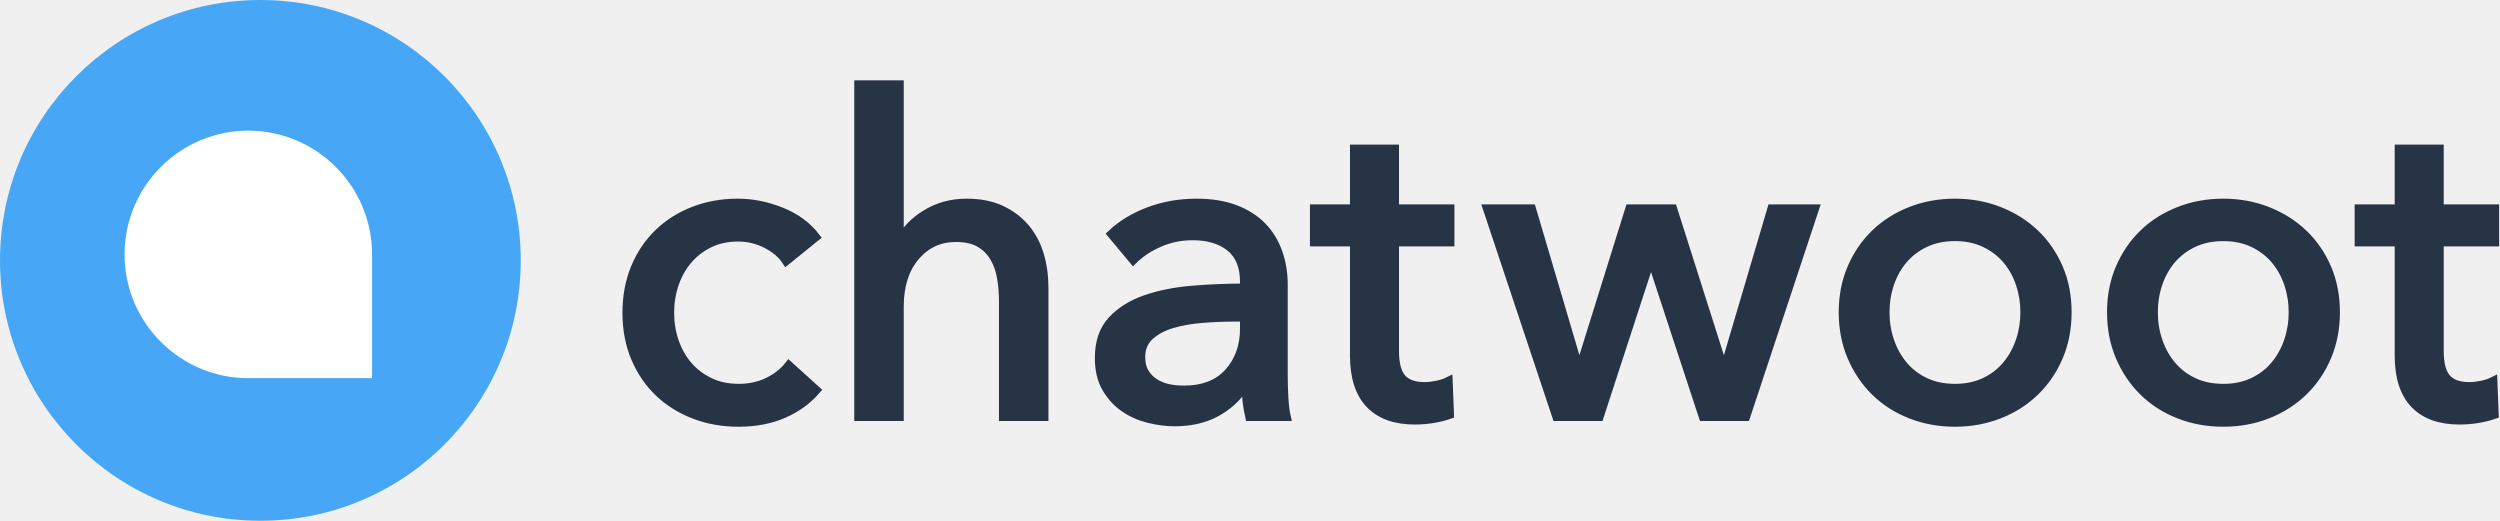
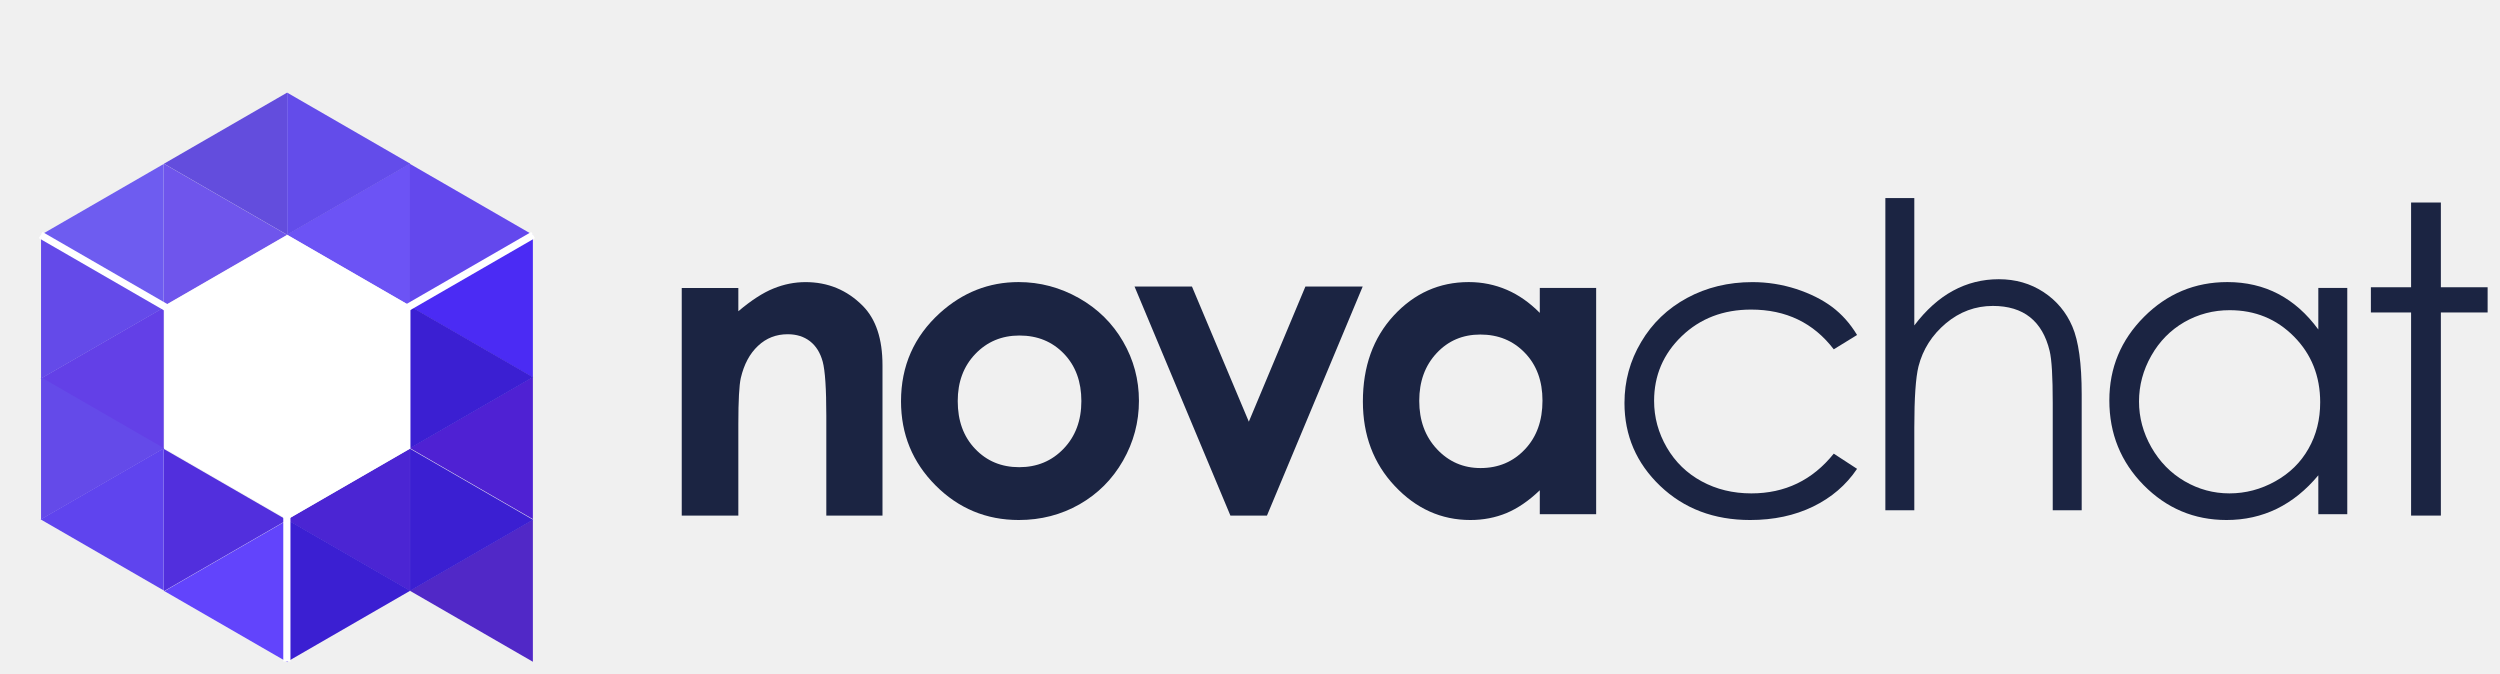
- <svg xmlns="http://www.w3.org/2000/svg" width="2458px" height="512px" viewBox="0 0 2458 512" version="1.1">
-   <g id="Logo" stroke="none" stroke-width="1" fill="none" fill-rule="evenodd">
-     <g id="on_white" fill-rule="nonzero">
-       <g id="woot-log">
-         <circle id="Oval" fill="#47A7F6" cx="256" cy="256" r="256" />
-         <path d="M362.808,368.808 L244.123,368.808 C178.699,368.808 125.457,315.562 125.457,250.122 C125.457,184.703 178.699,131.457 244.124,131.457 C309.565,131.457 362.808,184.703 362.808,250.122 L362.808,368.808 Z" id="Fill-1" stroke="#FFFFFF" stroke-width="6" fill="#FFFFFF" />
-       </g>
-       <path d="M772.982,256.848 C768.658,250.217 762.171,244.667 753.522,240.198 C744.872,235.73 735.647,233.495 725.844,233.495 C715.177,233.495 705.735,235.513 697.518,239.55 C689.302,243.586 682.31,248.992 676.544,255.767 C670.778,262.542 666.381,270.398 663.354,279.336 C660.327,288.273 658.813,297.643 658.813,307.446 C658.813,317.248 660.327,326.618 663.354,335.555 C666.381,344.493 670.778,352.349 676.544,359.124 C682.31,365.899 689.374,371.305 697.735,375.341 C706.095,379.378 715.609,381.396 726.277,381.396 C736.656,381.396 746.098,379.378 754.603,375.341 C763.108,371.305 770.099,365.827 775.577,358.908 L802.822,383.558 C794.173,393.649 783.361,401.505 770.387,407.127 C757.414,412.749 742.71,415.56 726.277,415.56 C710.42,415.56 695.789,412.965 682.382,407.776 C668.976,402.586 657.372,395.307 647.569,385.937 C637.767,376.567 630.055,365.251 624.433,351.989 C618.811,338.727 616,323.879 616,307.446 C616,291.3 618.739,276.597 624.217,263.335 C629.695,250.073 637.335,238.685 647.137,229.171 C656.939,219.657 668.544,212.305 681.95,207.115 C695.356,201.926 709.843,199.331 725.412,199.331 C739.827,199.331 754.17,202.214 768.441,207.98 C782.713,213.746 794.028,222.107 802.389,233.063 L772.982,256.848 Z M885.421,236.09 C890.322,225.999 898.683,217.35 910.504,210.143 C922.324,202.935 935.586,199.331 950.29,199.331 C963.552,199.331 974.94,201.565 984.454,206.034 C993.968,210.503 1001.896,216.485 1008.239,223.981 C1014.582,231.477 1019.267,240.27 1022.294,250.361 C1025.321,260.452 1026.835,271.263 1026.835,282.795 L1026.835,409.938 L986.184,409.938 L986.184,296.634 C986.184,288.273 985.535,280.345 984.238,272.849 C982.94,265.353 980.562,258.722 977.102,252.956 C973.643,247.19 968.958,242.577 963.047,239.117 C957.137,235.658 949.425,233.928 939.911,233.928 C923.766,233.928 910.504,240.054 900.125,252.307 C889.746,264.56 884.556,280.921 884.556,301.391 L884.556,409.938 L843.905,409.938 L843.905,83 L884.556,83 L884.556,236.09 L885.421,236.09 Z M1223.171,277.174 C1223.171,261.893 1218.558,250.577 1209.332,243.226 C1200.106,235.874 1187.853,232.198 1172.573,232.198 C1161.041,232.198 1150.157,234.432 1139.923,238.901 C1129.688,243.37 1121.111,249.064 1114.191,255.983 L1092.568,230.036 C1102.659,220.522 1114.984,213.026 1129.544,207.548 C1144.103,202.07 1159.743,199.331 1176.465,199.331 C1191.169,199.331 1203.926,201.421 1214.738,205.602 C1225.549,209.782 1234.415,215.476 1241.334,222.684 C1248.253,229.892 1253.443,238.396 1256.902,248.199 C1260.362,258.001 1262.092,268.524 1262.092,279.768 L1262.092,369.287 C1262.092,376.206 1262.308,383.486 1262.741,391.126 C1263.173,398.766 1263.966,405.037 1265.119,409.938 L1228.36,409.938 C1226.054,400.136 1224.9,390.333 1224.9,380.531 L1223.603,380.531 C1216.107,391.487 1206.665,399.991 1195.277,406.046 C1183.889,412.1 1170.411,415.128 1154.842,415.128 C1146.77,415.128 1138.337,414.046 1129.544,411.884 C1120.75,409.722 1112.75,406.19 1105.542,401.289 C1098.334,396.388 1092.352,389.901 1087.595,381.828 C1082.838,373.756 1080.46,363.809 1080.46,351.989 C1080.46,336.42 1084.64,324.095 1093.001,315.014 C1101.362,305.932 1112.317,299.013 1125.868,294.256 C1139.418,289.499 1154.698,286.399 1171.708,284.958 C1188.718,283.516 1205.872,282.795 1223.171,282.795 L1223.171,277.174 Z M1213.224,312.203 C1203.133,312.203 1192.682,312.635 1181.871,313.5 C1171.059,314.365 1161.257,316.095 1152.464,318.689 C1143.67,321.284 1136.391,325.176 1130.625,330.366 C1124.859,335.555 1121.976,342.475 1121.976,351.124 C1121.976,357.178 1123.201,362.224 1125.651,366.26 C1128.102,370.296 1131.345,373.612 1135.382,376.206 C1139.418,378.801 1143.887,380.603 1148.788,381.612 C1153.689,382.621 1158.734,383.126 1163.924,383.126 C1182.952,383.126 1197.584,377.432 1207.818,366.044 C1218.053,354.655 1223.171,340.312 1223.171,323.014 L1223.171,312.203 L1213.224,312.203 Z M1425.993,238.252 L1371.504,238.252 L1371.504,345.069 C1371.504,357.467 1373.81,366.332 1378.423,371.666 C1383.036,376.999 1390.388,379.666 1400.478,379.666 C1404.226,379.666 1408.263,379.234 1412.587,378.369 C1416.912,377.504 1420.804,376.206 1424.264,374.477 L1425.561,407.776 C1420.66,409.506 1415.254,410.875 1409.344,411.884 C1403.433,412.893 1397.307,413.398 1390.964,413.398 C1371.648,413.398 1356.872,408.064 1346.637,397.397 C1336.402,386.729 1331.285,370.729 1331.285,349.394 L1331.285,238.252 L1291.931,238.252 L1291.931,204.953 L1331.285,204.953 L1331.285,146.139 L1371.504,146.139 L1371.504,204.953 L1425.993,204.953 L1425.993,238.252 Z M1506.078,204.953 L1552.351,361.503 L1553.216,361.503 L1602.083,204.953 L1644.897,204.953 L1694.629,361.503 L1695.494,361.503 L1741.767,204.953 L1784.581,204.953 L1716.685,409.938 L1674.304,409.938 L1623.706,255.983 L1622.841,255.983 L1572.676,409.938 L1530.295,409.938 L1461.967,204.953 L1506.078,204.953 Z M2032.811,307.013 C2032.811,322.87 2030,337.429 2024.378,350.691 C2018.756,363.953 2010.972,375.413 2001.026,385.072 C1991.079,394.73 1979.331,402.226 1965.78,407.56 C1952.23,412.893 1937.671,415.56 1922.102,415.56 C1906.534,415.56 1891.974,412.893 1878.424,407.56 C1864.873,402.226 1853.197,394.73 1843.395,385.072 C1833.592,375.413 1825.88,363.953 1820.258,350.691 C1814.636,337.429 1811.825,322.87 1811.825,307.013 C1811.825,291.156 1814.636,276.669 1820.258,263.551 C1825.88,250.433 1833.592,239.117 1843.395,229.603 C1853.197,220.089 1864.873,212.665 1878.424,207.332 C1891.974,201.998 1906.534,199.331 1922.102,199.331 C1937.671,199.331 1952.23,201.998 1965.78,207.332 C1979.331,212.665 1991.079,220.089 2001.026,229.603 C2010.972,239.117 2018.756,250.433 2024.378,263.551 C2030,276.669 2032.811,291.156 2032.811,307.013 Z M1990.43,307.013 C1990.43,297.211 1988.917,287.841 1985.89,278.903 C1982.862,269.966 1978.466,262.11 1972.7,255.334 C1966.934,248.559 1959.798,243.154 1951.293,239.117 C1942.788,235.081 1933.058,233.063 1922.102,233.063 C1911.146,233.063 1901.416,235.081 1892.911,239.117 C1884.406,243.154 1877.271,248.559 1871.505,255.334 C1865.738,262.11 1861.342,269.966 1858.315,278.903 C1855.287,287.841 1853.774,297.211 1853.774,307.013 C1853.774,316.816 1855.287,326.185 1858.315,335.123 C1861.342,344.06 1865.738,351.989 1871.505,358.908 C1877.271,365.827 1884.406,371.305 1892.911,375.341 C1901.416,379.378 1911.146,381.396 1922.102,381.396 C1933.058,381.396 1942.788,379.378 1951.293,375.341 C1959.798,371.305 1966.934,365.827 1972.7,358.908 C1978.466,351.989 1982.862,344.06 1985.89,335.123 C1988.917,326.185 1990.43,316.816 1990.43,307.013 Z M2296.611,307.013 C2296.611,322.87 2293.8,337.429 2288.178,350.691 C2282.556,363.953 2274.771,375.413 2264.825,385.072 C2254.878,394.73 2243.13,402.226 2229.58,407.56 C2216.029,412.893 2201.47,415.56 2185.901,415.56 C2170.333,415.56 2155.774,412.893 2142.223,407.56 C2128.673,402.226 2116.996,394.73 2107.194,385.072 C2097.392,375.413 2089.68,363.953 2084.058,350.691 C2078.436,337.429 2075.625,322.87 2075.625,307.013 C2075.625,291.156 2078.436,276.669 2084.058,263.551 C2089.68,250.433 2097.392,239.117 2107.194,229.603 C2116.996,220.089 2128.673,212.665 2142.223,207.332 C2155.774,201.998 2170.333,199.331 2185.901,199.331 C2201.47,199.331 2216.029,201.998 2229.58,207.332 C2243.13,212.665 2254.878,220.089 2264.825,229.603 C2274.771,239.117 2282.556,250.433 2288.178,263.551 C2293.8,276.669 2296.611,291.156 2296.611,307.013 Z M2254.23,307.013 C2254.23,297.211 2252.716,287.841 2249.689,278.903 C2246.662,269.966 2242.265,262.11 2236.499,255.334 C2230.733,248.559 2223.597,243.154 2215.092,239.117 C2206.587,235.081 2196.857,233.063 2185.901,233.063 C2174.946,233.063 2165.215,235.081 2156.71,239.117 C2148.205,243.154 2141.07,248.559 2135.304,255.334 C2129.538,262.11 2125.141,269.966 2122.114,278.903 C2119.087,287.841 2117.573,297.211 2117.573,307.013 C2117.573,316.816 2119.087,326.185 2122.114,335.123 C2125.141,344.06 2129.538,351.989 2135.304,358.908 C2141.07,365.827 2148.205,371.305 2156.71,375.341 C2165.215,379.378 2174.946,381.396 2185.901,381.396 C2196.857,381.396 2206.587,379.378 2215.092,375.341 C2223.597,371.305 2230.733,365.827 2236.499,358.908 C2242.265,351.989 2246.662,344.06 2249.689,335.123 C2252.716,326.185 2254.23,316.816 2254.23,307.013 Z M2453.16,238.252 L2398.671,238.252 L2398.671,345.069 C2398.671,357.467 2400.977,366.332 2405.59,371.666 C2410.203,376.999 2417.554,379.666 2427.645,379.666 C2431.393,379.666 2435.429,379.234 2439.754,378.369 C2444.079,377.504 2447.971,376.206 2451.43,374.477 L2452.728,407.776 C2447.827,409.506 2442.421,410.875 2436.511,411.884 C2430.6,412.893 2424.474,413.398 2418.131,413.398 C2398.815,413.398 2384.039,408.064 2373.804,397.397 C2363.569,386.729 2358.452,370.729 2358.452,349.394 L2358.452,238.252 L2319.098,238.252 L2319.098,204.953 L2358.452,204.953 L2358.452,146.139 L2398.671,146.139 L2398.671,204.953 L2453.16,204.953 L2453.16,238.252 Z" id="chatwoot" stroke="#273445" stroke-width="8" fill="#273444" />
-     </g>
-   </g>
+ <svg xmlns="http://www.w3.org/2000/svg" width="2787" height="751" viewBox="0 0 2787 751" fill="none">
+   <path fill-rule="evenodd" clip-rule="evenodd" d="M45.3 262L182.55 182.759L182.55 341.241L45.3 262Z" fill="#6E5CF0" />
+   <path fill-rule="evenodd" clip-rule="evenodd" d="M45.3 422L182.55 342.759L182.55 501.241L45.3 422Z" fill="#6340E7" />
+   <path fill-rule="evenodd" clip-rule="evenodd" d="M320 261.8L182.75 341.041L182.75 182.558L320 261.8Z" fill="#6F55EC" />
+   <path fill-rule="evenodd" clip-rule="evenodd" d="M183 342.8L45.75 422.041L45.75 263.558L183 342.8Z" fill="#644AE9" />
+   <path fill-rule="evenodd" clip-rule="evenodd" d="M183 499.8L45.75 579.041L45.75 420.558L183 499.8Z" fill="#644AE9" />
+   <path fill-rule="evenodd" clip-rule="evenodd" d="M320 579.8L182.75 659.041L182.75 500.558L320 579.8Z" fill="#522FDD" />
+   <path fill-rule="evenodd" clip-rule="evenodd" d="M182.8 182.5L320.05 103.259V261.741L182.8 182.5Z" fill="#634DDD" />
+   <path fill-rule="evenodd" clip-rule="evenodd" d="M319.8 261.5L457.05 182.259V340.741L319.8 261.5Z" fill="#6C53F5" />
+   <path fill-rule="evenodd" clip-rule="evenodd" d="M456.8 341.5L594.05 262.259V420.741L456.8 341.5Z" fill="#4B2BF4" />
+   <path fill-rule="evenodd" clip-rule="evenodd" d="M456.8 499.5L594.05 420.259V578.741L456.8 499.5Z" fill="#4F21D3" />
+   <path fill-rule="evenodd" clip-rule="evenodd" d="M456.8 658.5L594.05 579.259V737.741L456.8 658.5Z" fill="#5128C7" />
+   <path fill-rule="evenodd" clip-rule="evenodd" d="M319.8 579.5L457.05 500.259V658.741L319.8 579.5Z" fill="#4B25D3" />
+   <path fill-rule="evenodd" clip-rule="evenodd" d="M457.35 182.5L320.1 261.741L320.1 103.259L457.35 182.5Z" fill="#634CEA" />
+   <path fill-rule="evenodd" clip-rule="evenodd" d="M457.35 658.5L320.1 737.741L320.1 579.259L457.35 658.5Z" fill="#3B1FD2" />
+   <path fill-rule="evenodd" clip-rule="evenodd" d="M594.35 579.5L457.1 658.741L457.1 500.259L594.35 579.5Z" fill="#3B1FD2" />
+   <path fill-rule="evenodd" clip-rule="evenodd" d="M594.35 420.5L457.1 499.741L457.1 341.259L594.35 420.5Z" fill="#3B1FD2" />
+   <path fill-rule="evenodd" clip-rule="evenodd" d="M594 261.8L456.75 341.041L456.75 182.558L594 261.8Z" fill="#6348ED" />
+   <path fill-rule="evenodd" clip-rule="evenodd" d="M45.3 579L182.55 499.759L182.55 658.241L45.3 579Z" fill="#5F44EE" />
+   <path fill-rule="evenodd" clip-rule="evenodd" d="M183.3 659L320.55 579.759V738.241L183.3 659Z" fill="#6244FC" />
+   <path d="M45.3 262.018L319.8 420.5L594.3 262.018" stroke="white" stroke-width="8" />
+   <path d="M319.8 420.518V737.483" stroke="white" stroke-width="8" />
+   <path fill-rule="evenodd" clip-rule="evenodd" d="M320.3 262L457.565 341.25V499.75L320.3 579L183.035 499.75V341.25L320.3 262Z" fill="white" />
+   <path fill-rule="evenodd" clip-rule="evenodd" d="M2687.88 225.77H2721.08V320.234H2773.2V348.338H2721.08V574.777H2687.88V348.338H2643.06V320.234H2687.88V225.77" fill="#1B2442" />
+   <path fill-rule="evenodd" clip-rule="evenodd" d="M2616.74 320.953V573.21H2584.46V529.855C2570.72 546.39 2555.3 558.815 2538.2 567.199C2521.1 575.508 2502.41 579.706 2482.12 579.706C2446.08 579.706 2415.33 566.727 2389.76 540.851C2364.28 514.982 2351.49 483.485 2351.49 446.374C2351.49 410.049 2364.43 379.031 2390.16 353.23C2415.88 327.443 2446.88 314.458 2483.08 314.458C2504.01 314.458 2522.94 318.895 2539.8 327.676C2556.73 336.538 2571.6 349.756 2584.46 367.323V320.953H2616.74ZM2485.63 345.797C2467.41 345.797 2450.57 350.228 2435.06 359.091C2419.64 368.035 2407.34 380.454 2398.22 396.599C2389.12 412.655 2384.57 429.675 2384.57 447.557C2384.57 465.358 2389.12 482.377 2398.31 498.592C2407.58 514.812 2419.88 527.401 2435.46 536.496C2450.96 545.522 2467.65 550.029 2485.39 550.029C2503.36 550.029 2520.39 545.522 2536.44 536.578C2552.5 527.634 2564.89 515.53 2573.52 500.178C2582.23 484.901 2586.54 467.655 2586.54 448.508C2586.54 419.308 2576.79 394.855 2557.38 375.236C2537.96 355.61 2514.08 345.797 2485.63 345.797V345.797Z" fill="#1B2442" />
+   <path fill-rule="evenodd" clip-rule="evenodd" d="M2101.8 220.84H2134.07V362.787C2147.15 345.536 2161.55 332.616 2177.22 324.112C2192.88 315.603 2209.89 311.267 2228.24 311.267C2246.97 311.267 2263.58 316.073 2278.15 325.61C2292.64 335.141 2303.43 347.98 2310.27 364.046C2317.2 380.119 2320.67 405.321 2320.67 439.597V568.861H2288.39V449.047C2288.39 420.135 2287.29 400.841 2284.92 391.148C2280.91 374.53 2273.66 362.079 2263.12 353.651C2252.65 345.304 2238.79 341.05 2221.7 341.05C2202.18 341.05 2184.71 347.51 2169.27 360.431C2153.84 373.427 2143.61 389.418 2138.73 408.48C2135.66 420.767 2134.07 443.532 2134.07 476.78V568.861H2101.8V220.84" fill="#1B2442" />
+   <path fill-rule="evenodd" clip-rule="evenodd" d="M2070.25 373.443L2044.27 389.428C2021.72 359.913 1991.1 345.124 1952.16 345.124C1921.14 345.124 1895.32 355.01 1874.76 374.79C1854.22 394.57 1843.99 418.623 1843.99 446.861C1843.99 465.294 1848.71 482.55 1858.14 498.85C1867.58 515.061 1880.53 527.642 1897 536.585C1913.46 545.527 1931.93 550.033 1952.4 550.033C1989.9 550.033 2020.52 535.32 2044.27 505.729L2070.25 522.658C2058.02 540.776 2041.71 554.785 2021.16 564.753C2000.62 574.722 1977.27 579.706 1951.05 579.706C1910.75 579.706 1877.33 567.044 1850.79 541.732C1824.24 516.326 1810.96 485.559 1810.96 449.24C1810.96 424.797 1817.13 402.091 1829.6 381.197C1841.99 360.234 1859.02 343.934 1880.77 332.147C1902.43 320.435 1926.74 314.5 1953.61 314.5C1970.46 314.5 1986.71 317.118 2002.45 322.178C2018.12 327.314 2031.39 333.966 2042.35 342.115C2053.31 350.341 2062.58 360.706 2070.25 373.443" fill="#1B2442" />
+   <path fill-rule="evenodd" clip-rule="evenodd" d="M1716.56 320.953H1779.39V573.21H1716.56V546.548C1704.26 558.337 1691.89 566.727 1679.52 571.945C1667.06 577.088 1653.66 579.706 1639.15 579.706C1606.68 579.706 1578.61 567.042 1554.89 541.802C1531.16 516.562 1519.34 485.14 1519.34 447.557C1519.34 408.627 1530.77 376.733 1553.71 351.808C1576.64 326.964 1604.55 314.458 1637.34 314.458C1652.4 314.458 1666.59 317.391 1679.83 323.087C1693.07 328.783 1705.29 337.413 1716.56 348.806V320.953ZM1650.27 372.938C1630.72 372.938 1614.48 379.818 1601.56 393.671C1588.62 407.519 1582.17 425.244 1582.17 446.839C1582.17 468.681 1588.71 486.569 1601.87 500.649C1615.03 514.736 1631.28 521.786 1650.5 521.786C1670.37 521.786 1686.84 514.812 1699.93 500.977C1713.01 487.199 1719.56 469.083 1719.56 446.606C1719.56 424.683 1713.01 406.883 1699.93 393.35C1686.84 379.742 1670.29 372.938 1650.27 372.938V372.938Z" fill="#1B2442" />
+   <path fill-rule="evenodd" clip-rule="evenodd" d="M1264.78 319.43H1328.8L1392.2 470.094L1455.27 319.43H1519.14L1412.41 574.776H1371.66L1264.78 319.43" fill="#1B2442" />
+   <path fill-rule="evenodd" clip-rule="evenodd" d="M1135.52 314.458C1159.41 314.458 1181.86 320.475 1202.89 332.346C1223.84 344.211 1240.26 360.431 1252.01 380.774C1263.83 401.181 1269.69 423.185 1269.69 446.84C1269.69 470.663 1263.75 492.901 1251.92 513.628C1240.03 534.362 1223.92 550.507 1203.44 562.221C1182.97 573.852 1160.43 579.706 1135.76 579.706C1099.5 579.706 1068.55 566.809 1042.92 541.091C1017.3 515.372 1004.45 484.114 1004.45 447.318C1004.45 407.915 1018.96 375.078 1047.93 348.806C1073.31 325.938 1102.51 314.458 1135.52 314.458ZM1136.48 374.039C1116.79 374.039 1100.37 380.931 1087.28 394.615C1074.18 408.305 1067.68 425.797 1067.68 447.078C1067.68 469.083 1074.1 486.808 1087.12 500.416C1100.05 514.024 1116.4 520.822 1136.23 520.822C1156.07 520.822 1172.57 513.943 1185.75 500.177C1198.92 486.405 1205.51 468.762 1205.51 447.078C1205.51 425.482 1199.08 407.915 1186.14 394.382C1173.13 380.849 1156.63 374.039 1136.48 374.039V374.039Z" fill="#1B2442" />
+   <path fill-rule="evenodd" clip-rule="evenodd" d="M760 321.034H823.095V346.98C837.502 334.805 850.486 326.365 862.199 321.661C873.842 316.894 885.793 314.5 897.984 314.5C923.077 314.5 944.298 323.339 961.784 340.928C976.513 355.813 983.798 377.859 983.798 407.154V574.777H921.175V463.585C921.175 433.258 919.828 413.118 917.145 403.171C914.45 393.225 909.696 385.659 902.971 380.41C896.24 375.231 888.01 372.61 878.117 372.61C865.209 372.61 854.202 376.909 845.021 385.583C835.84 394.181 829.423 406.115 825.866 421.323C824.046 429.282 823.095 446.478 823.095 472.905V574.777H760V321.034" fill="#1B2442" />
</svg>
